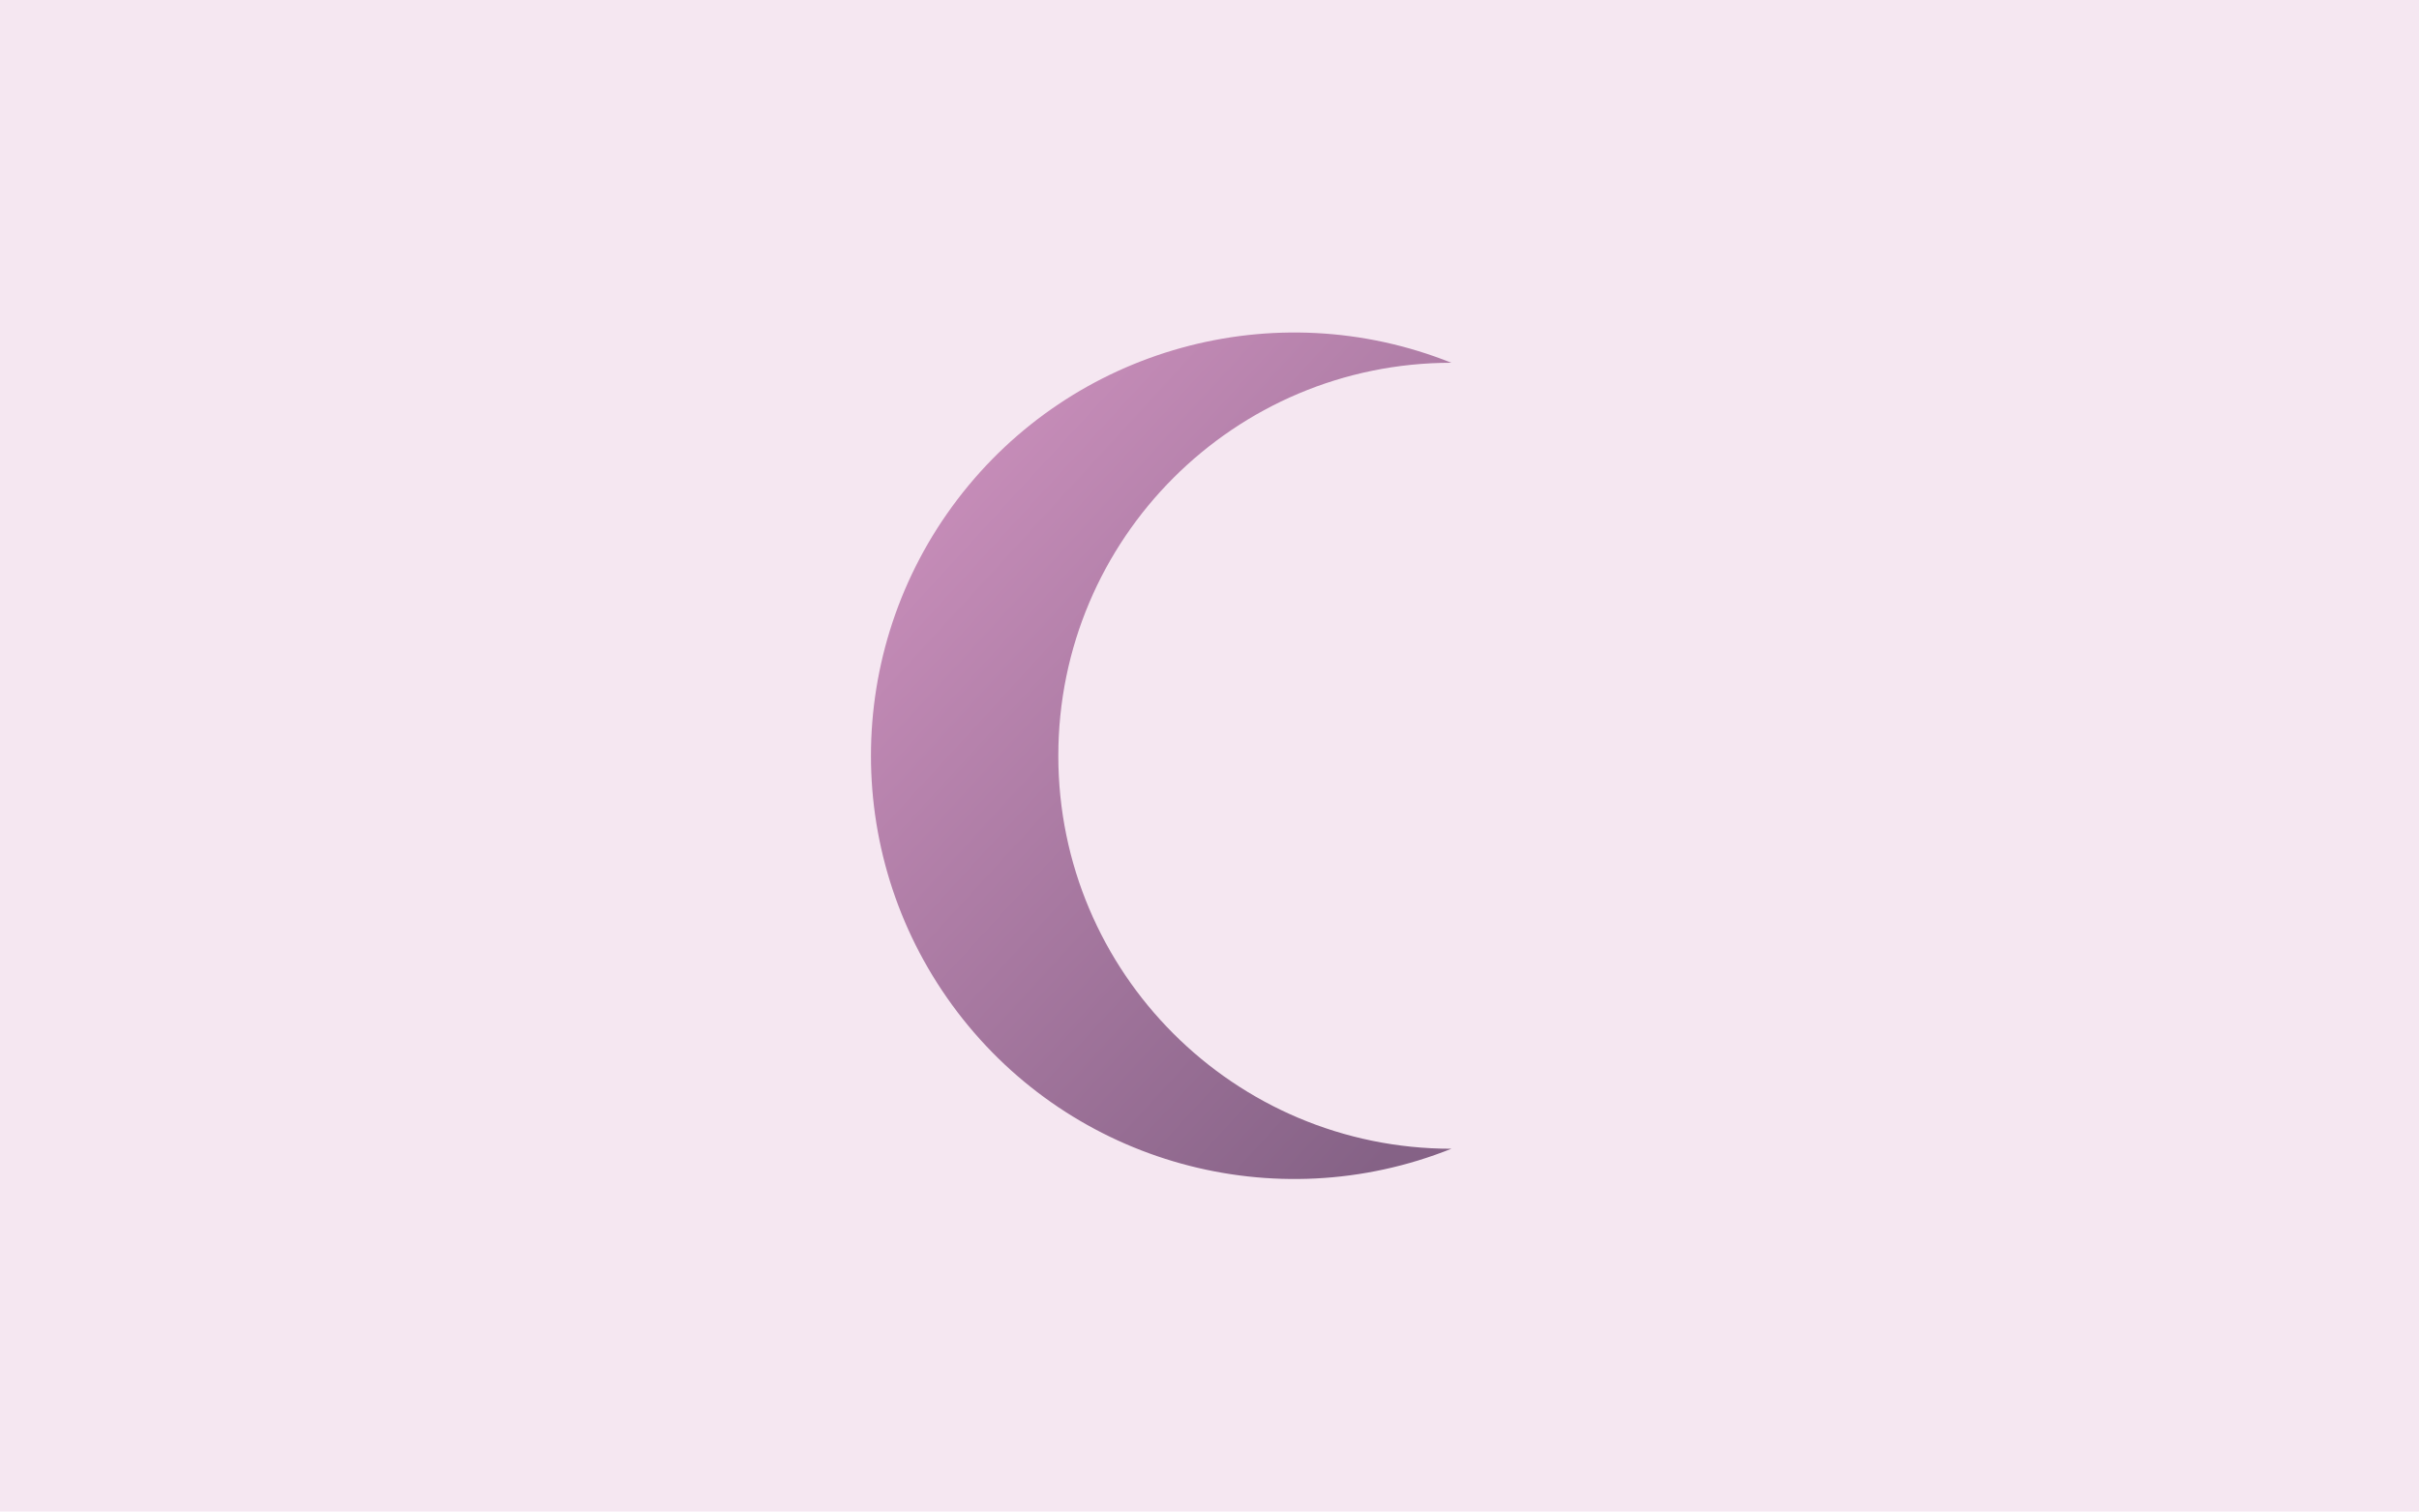
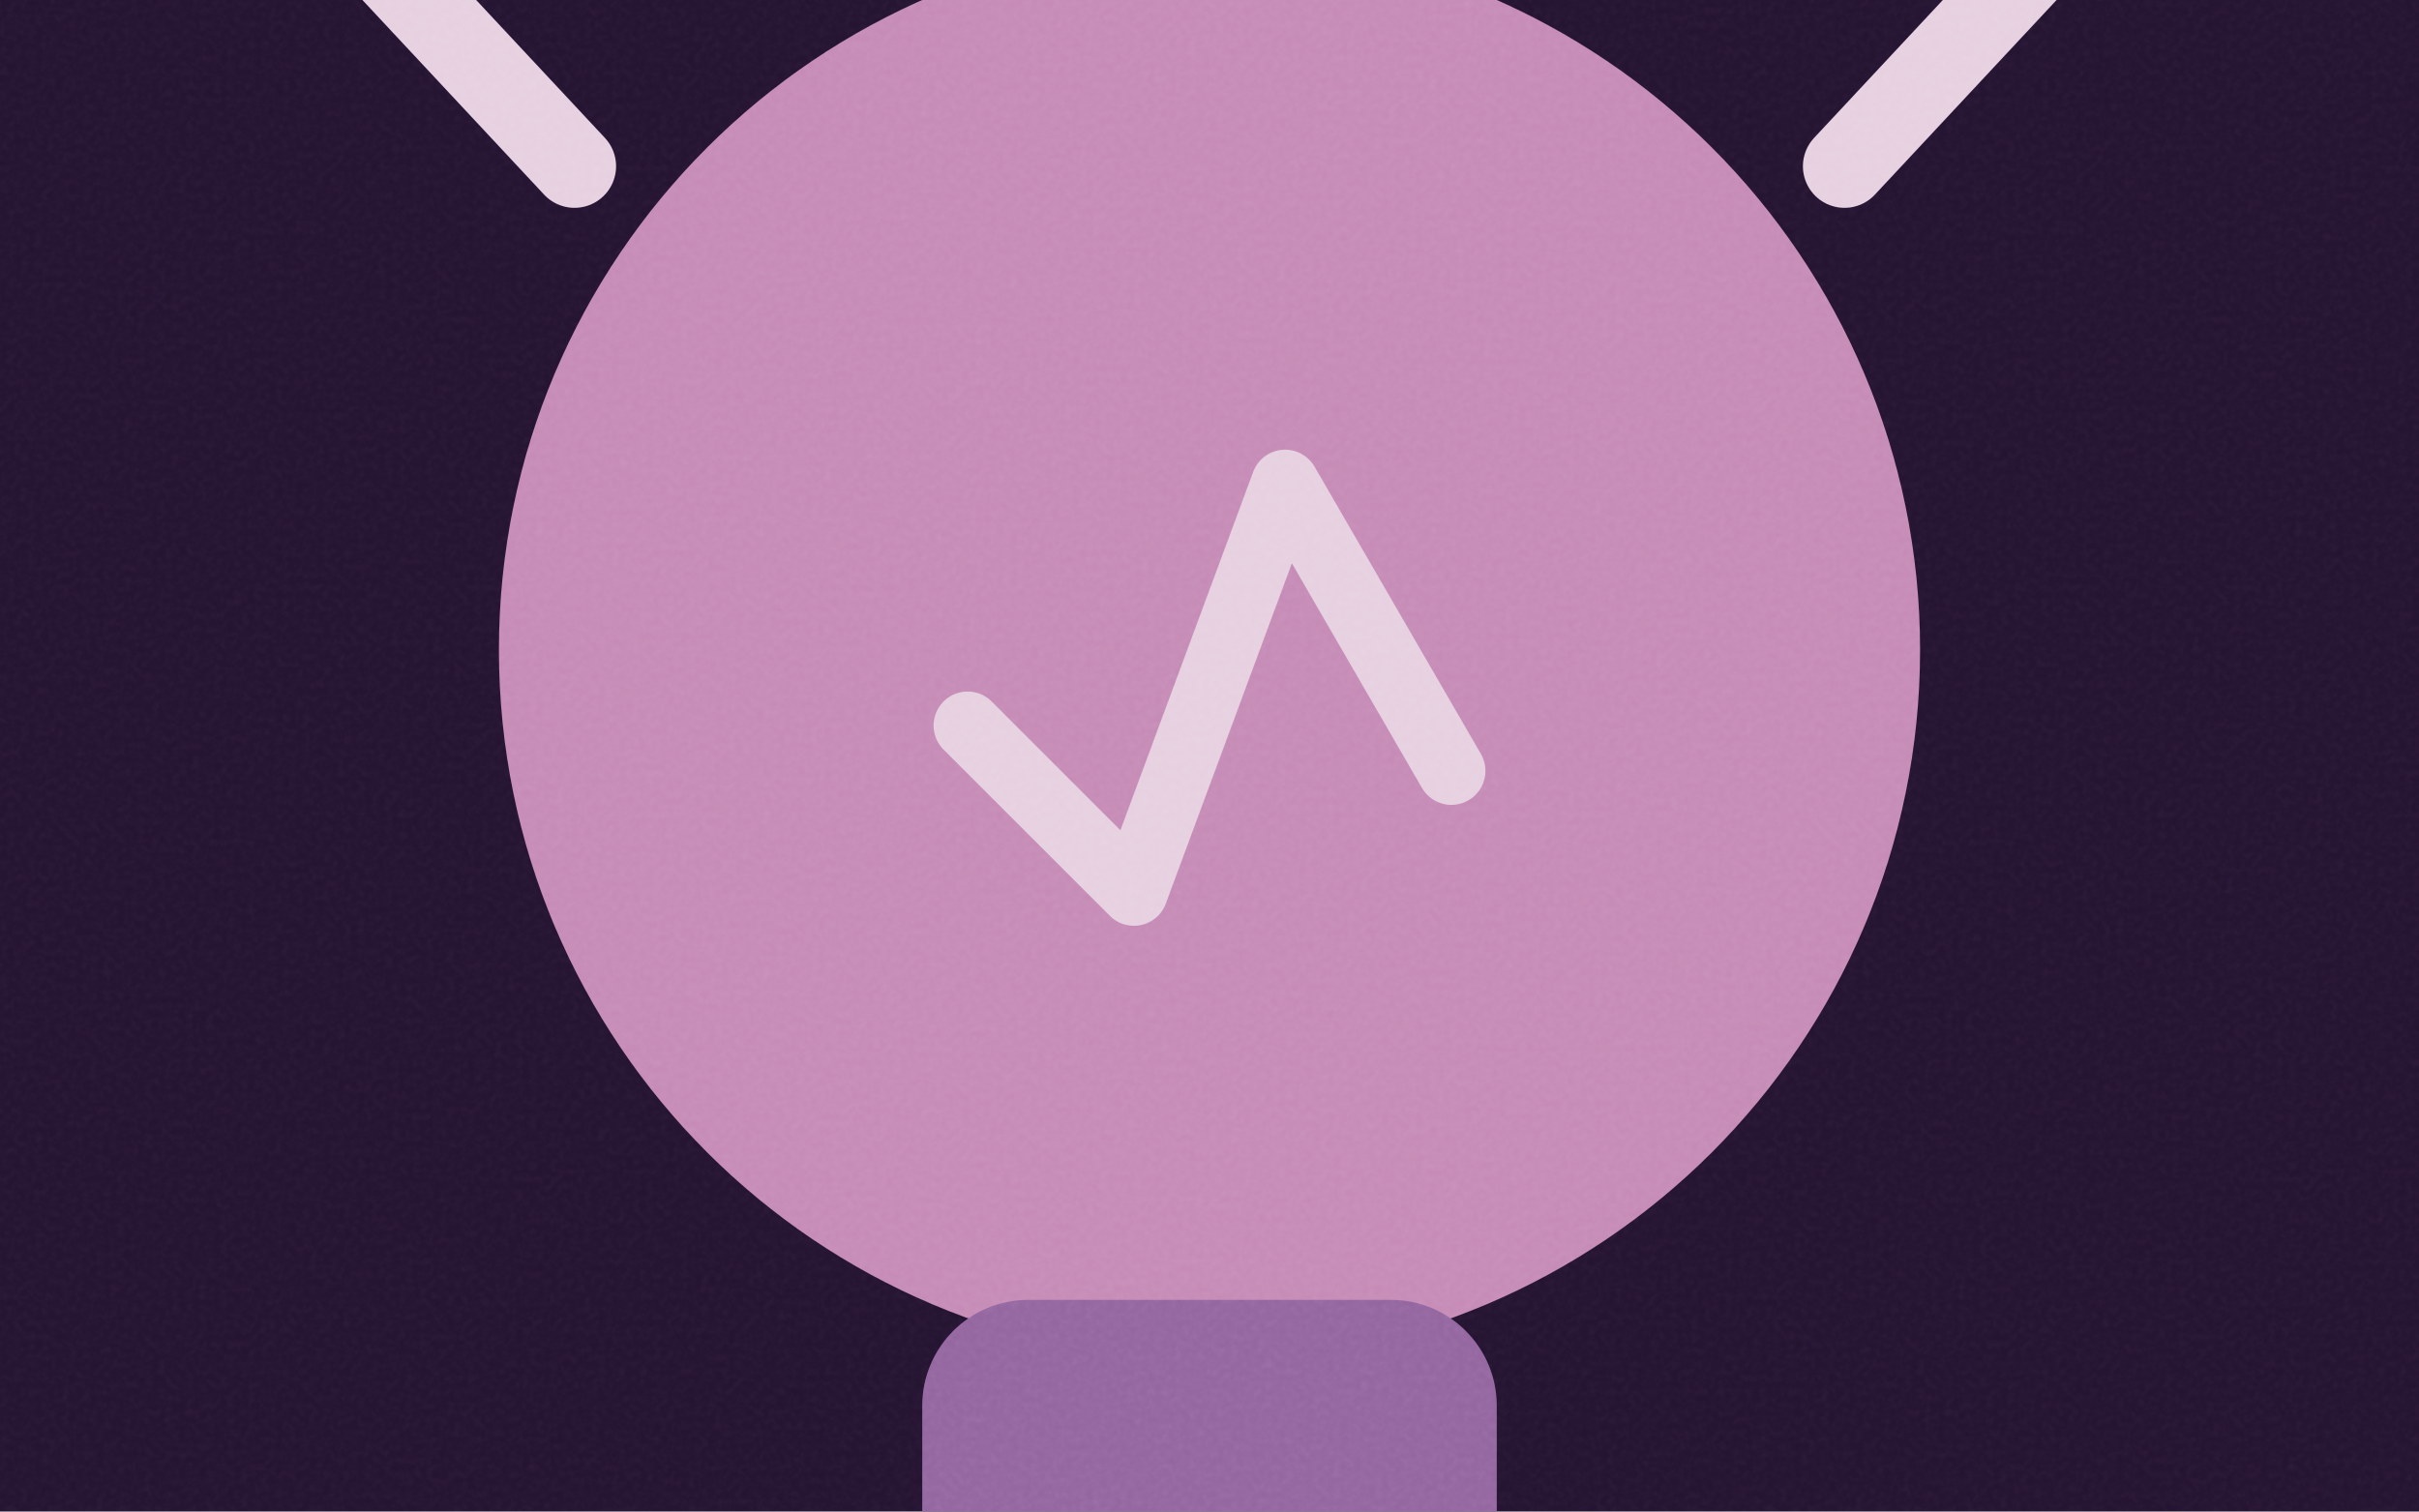
<svg xmlns="http://www.w3.org/2000/svg" viewBox="0 0 320 200" preserveAspectRatio="xMidYMid slice">
  <defs>
-     <linearGradient id="g" x1="0.1" y1="0" x2="0.85" y2="1">
-       <stop offset="0" stop-color="#d093c0" />
-       <stop offset="1" stop-color="#856286" />
-     </linearGradient>
-     <linearGradient id="gl" x1="0" y1="0" x2="0" y2="1">
-       <stop offset="0" stop-color="#e4c0da" />
-       <stop offset="1" stop-color="#d093c0" />
-     </linearGradient>
+     <filter id="g">
+       <feTurbulence type="fractalNoise" baseFrequency="1.1" numOctaves="2" stitchTiles="stitch" />
+       <feColorMatrix type="saturate" values="0" />
+       <feComponentTransfer>
+         <feFuncA type="linear" slope="0.5" />
+       </feComponentTransfer>
+     </filter>
  </defs>
-   <rect width="320" height="200" fill="#f5e7f1" />
-   <path d="M192 48 A 56 56 0 1 0 192 152 A 44 44 0 1 1 192 48 Z" fill="url(#g)" />
+   <rect width="320" height="200" fill="#241430" />
+   <circle cx="160" cy="86" r="94" fill="#c58bb6" />
+   <rect x="122" y="172" width="76" height="64" rx="14" fill="#9466a0" />
+   <polyline points="128,96 150,118 170,64 192,102" fill="none" stroke="#e6d0e0" stroke-width="9" stroke-linecap="round" stroke-linejoin="round" />
+   <line x1="48" y1="-8" x2="76" y2="22" stroke="#e6d0e0" stroke-width="11" stroke-linecap="round" />
+   <line x1="272" y1="-8" x2="244" y2="22" stroke="#e6d0e0" stroke-width="11" stroke-linecap="round" />
+   <rect width="320" height="200" filter="url(#g)" style="mix-blend-mode:soft-light" opacity="0.5" />
</svg>
